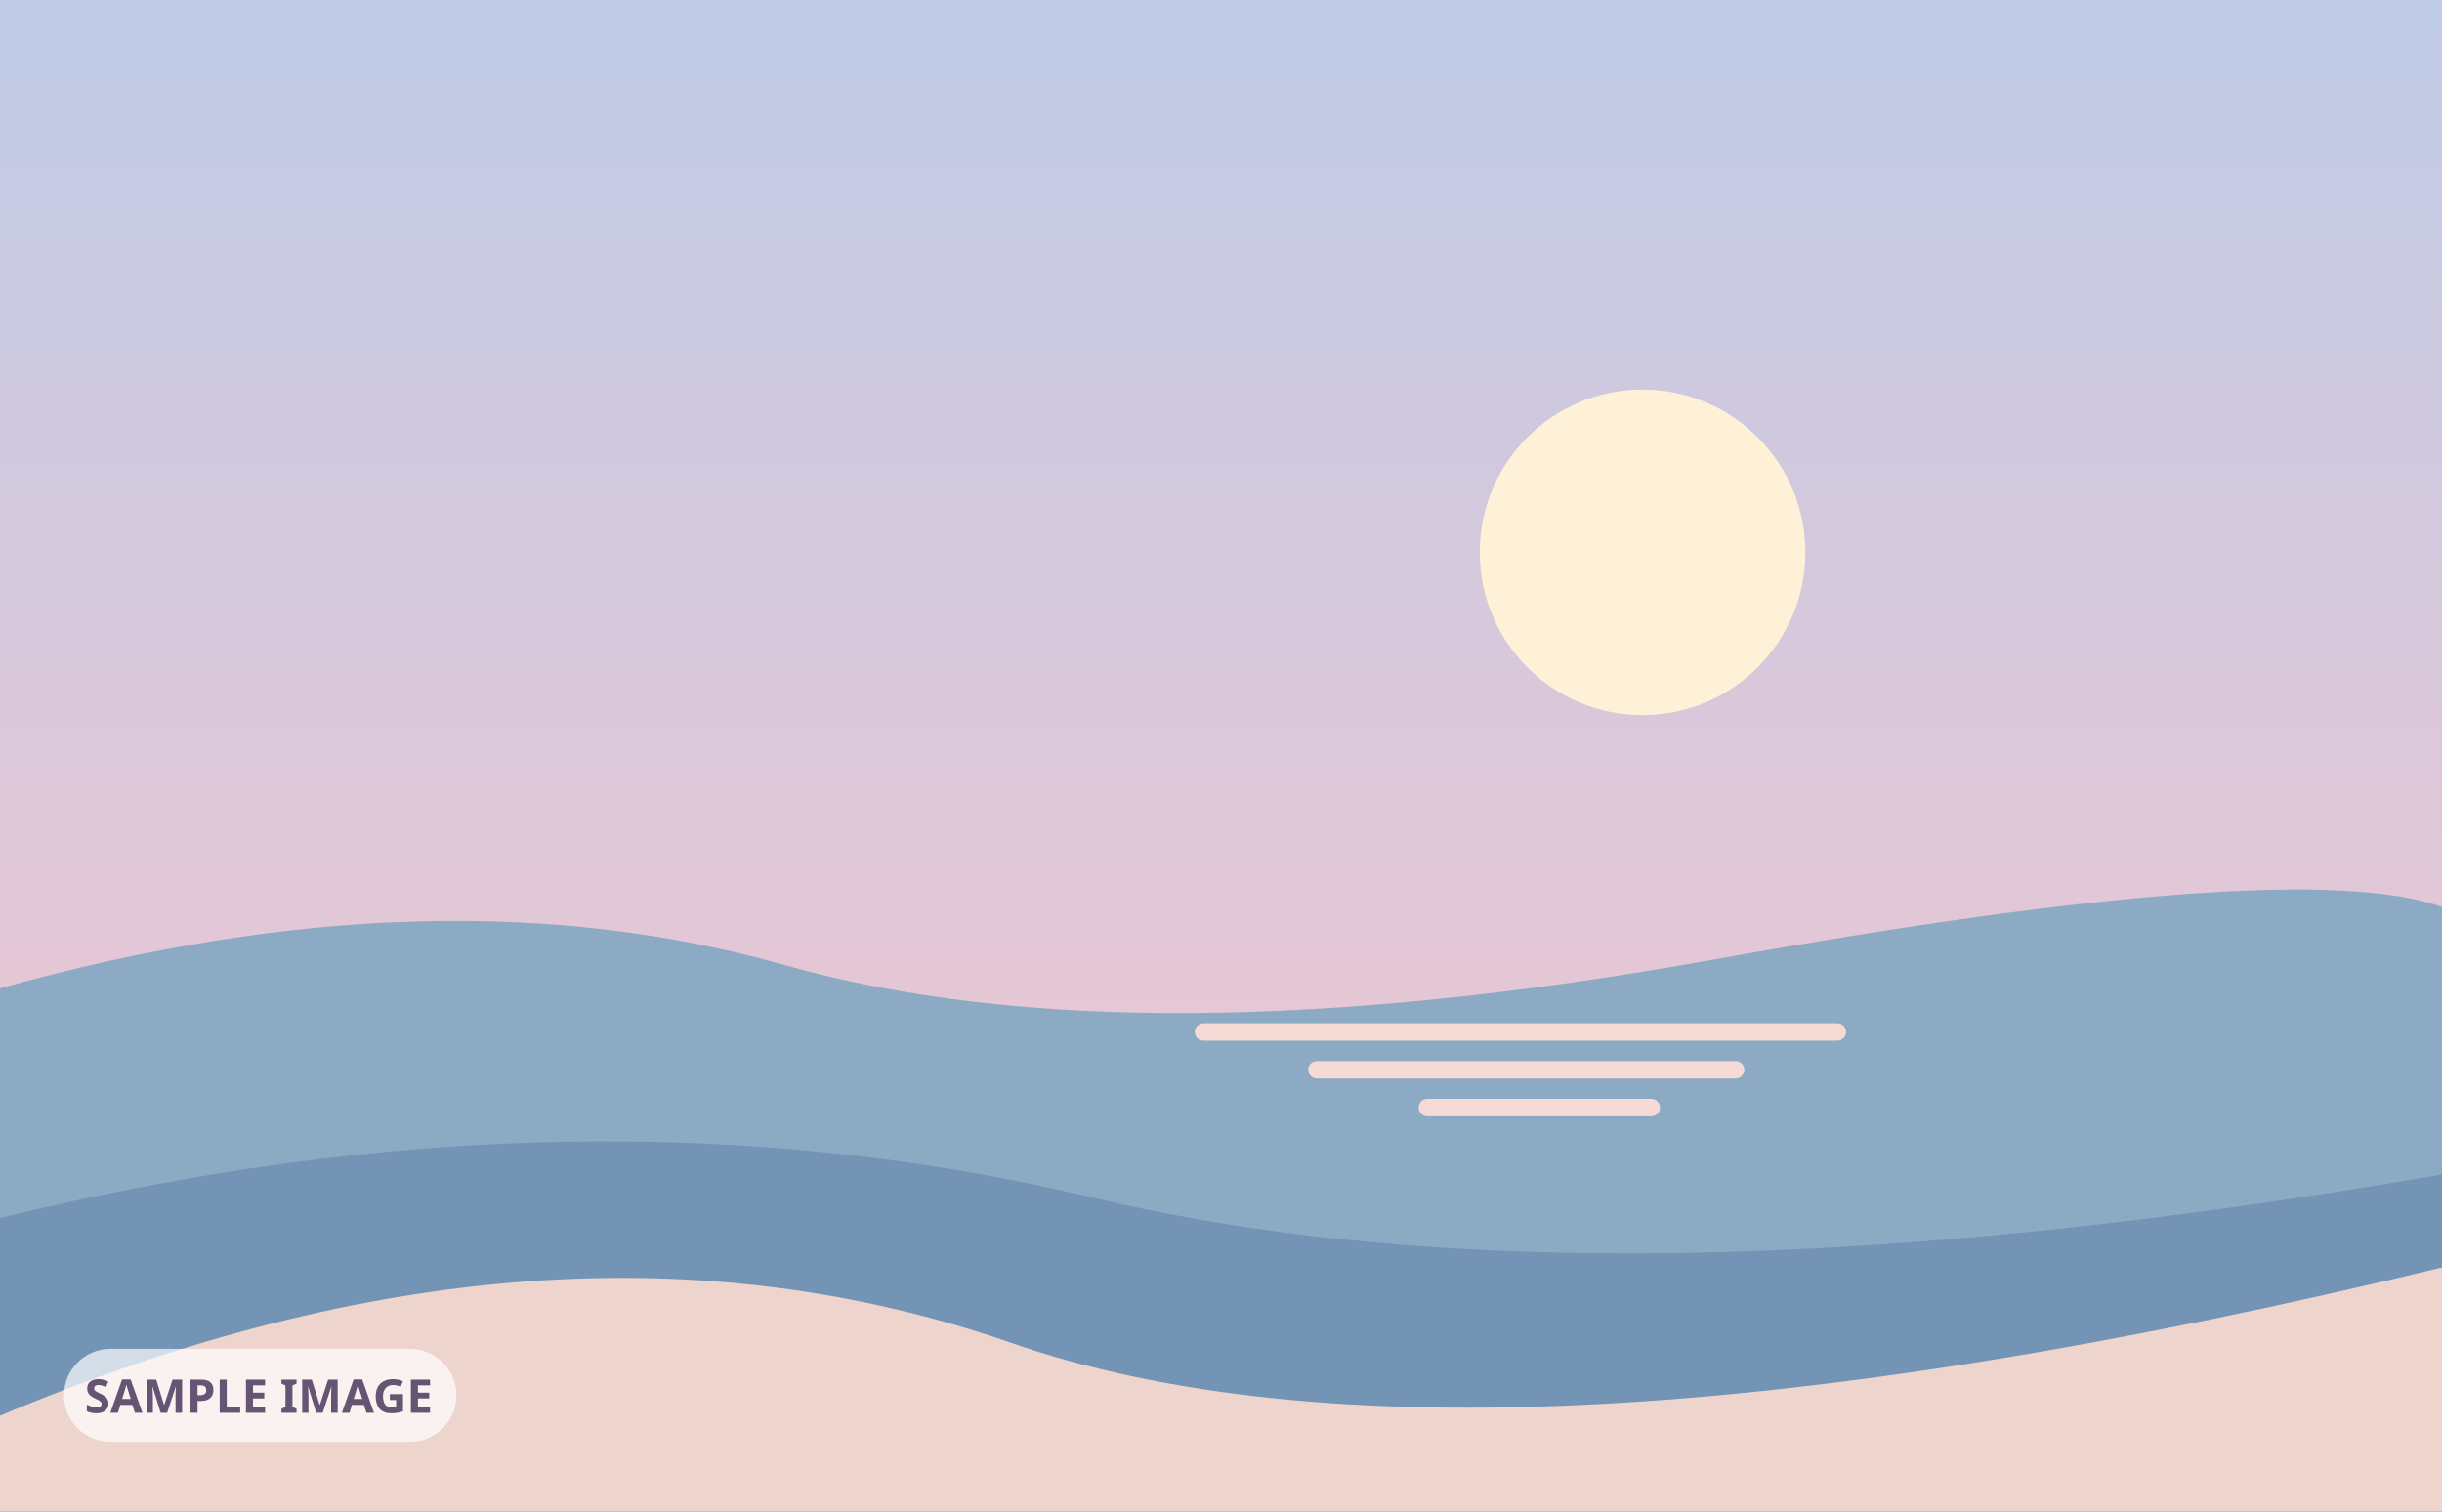
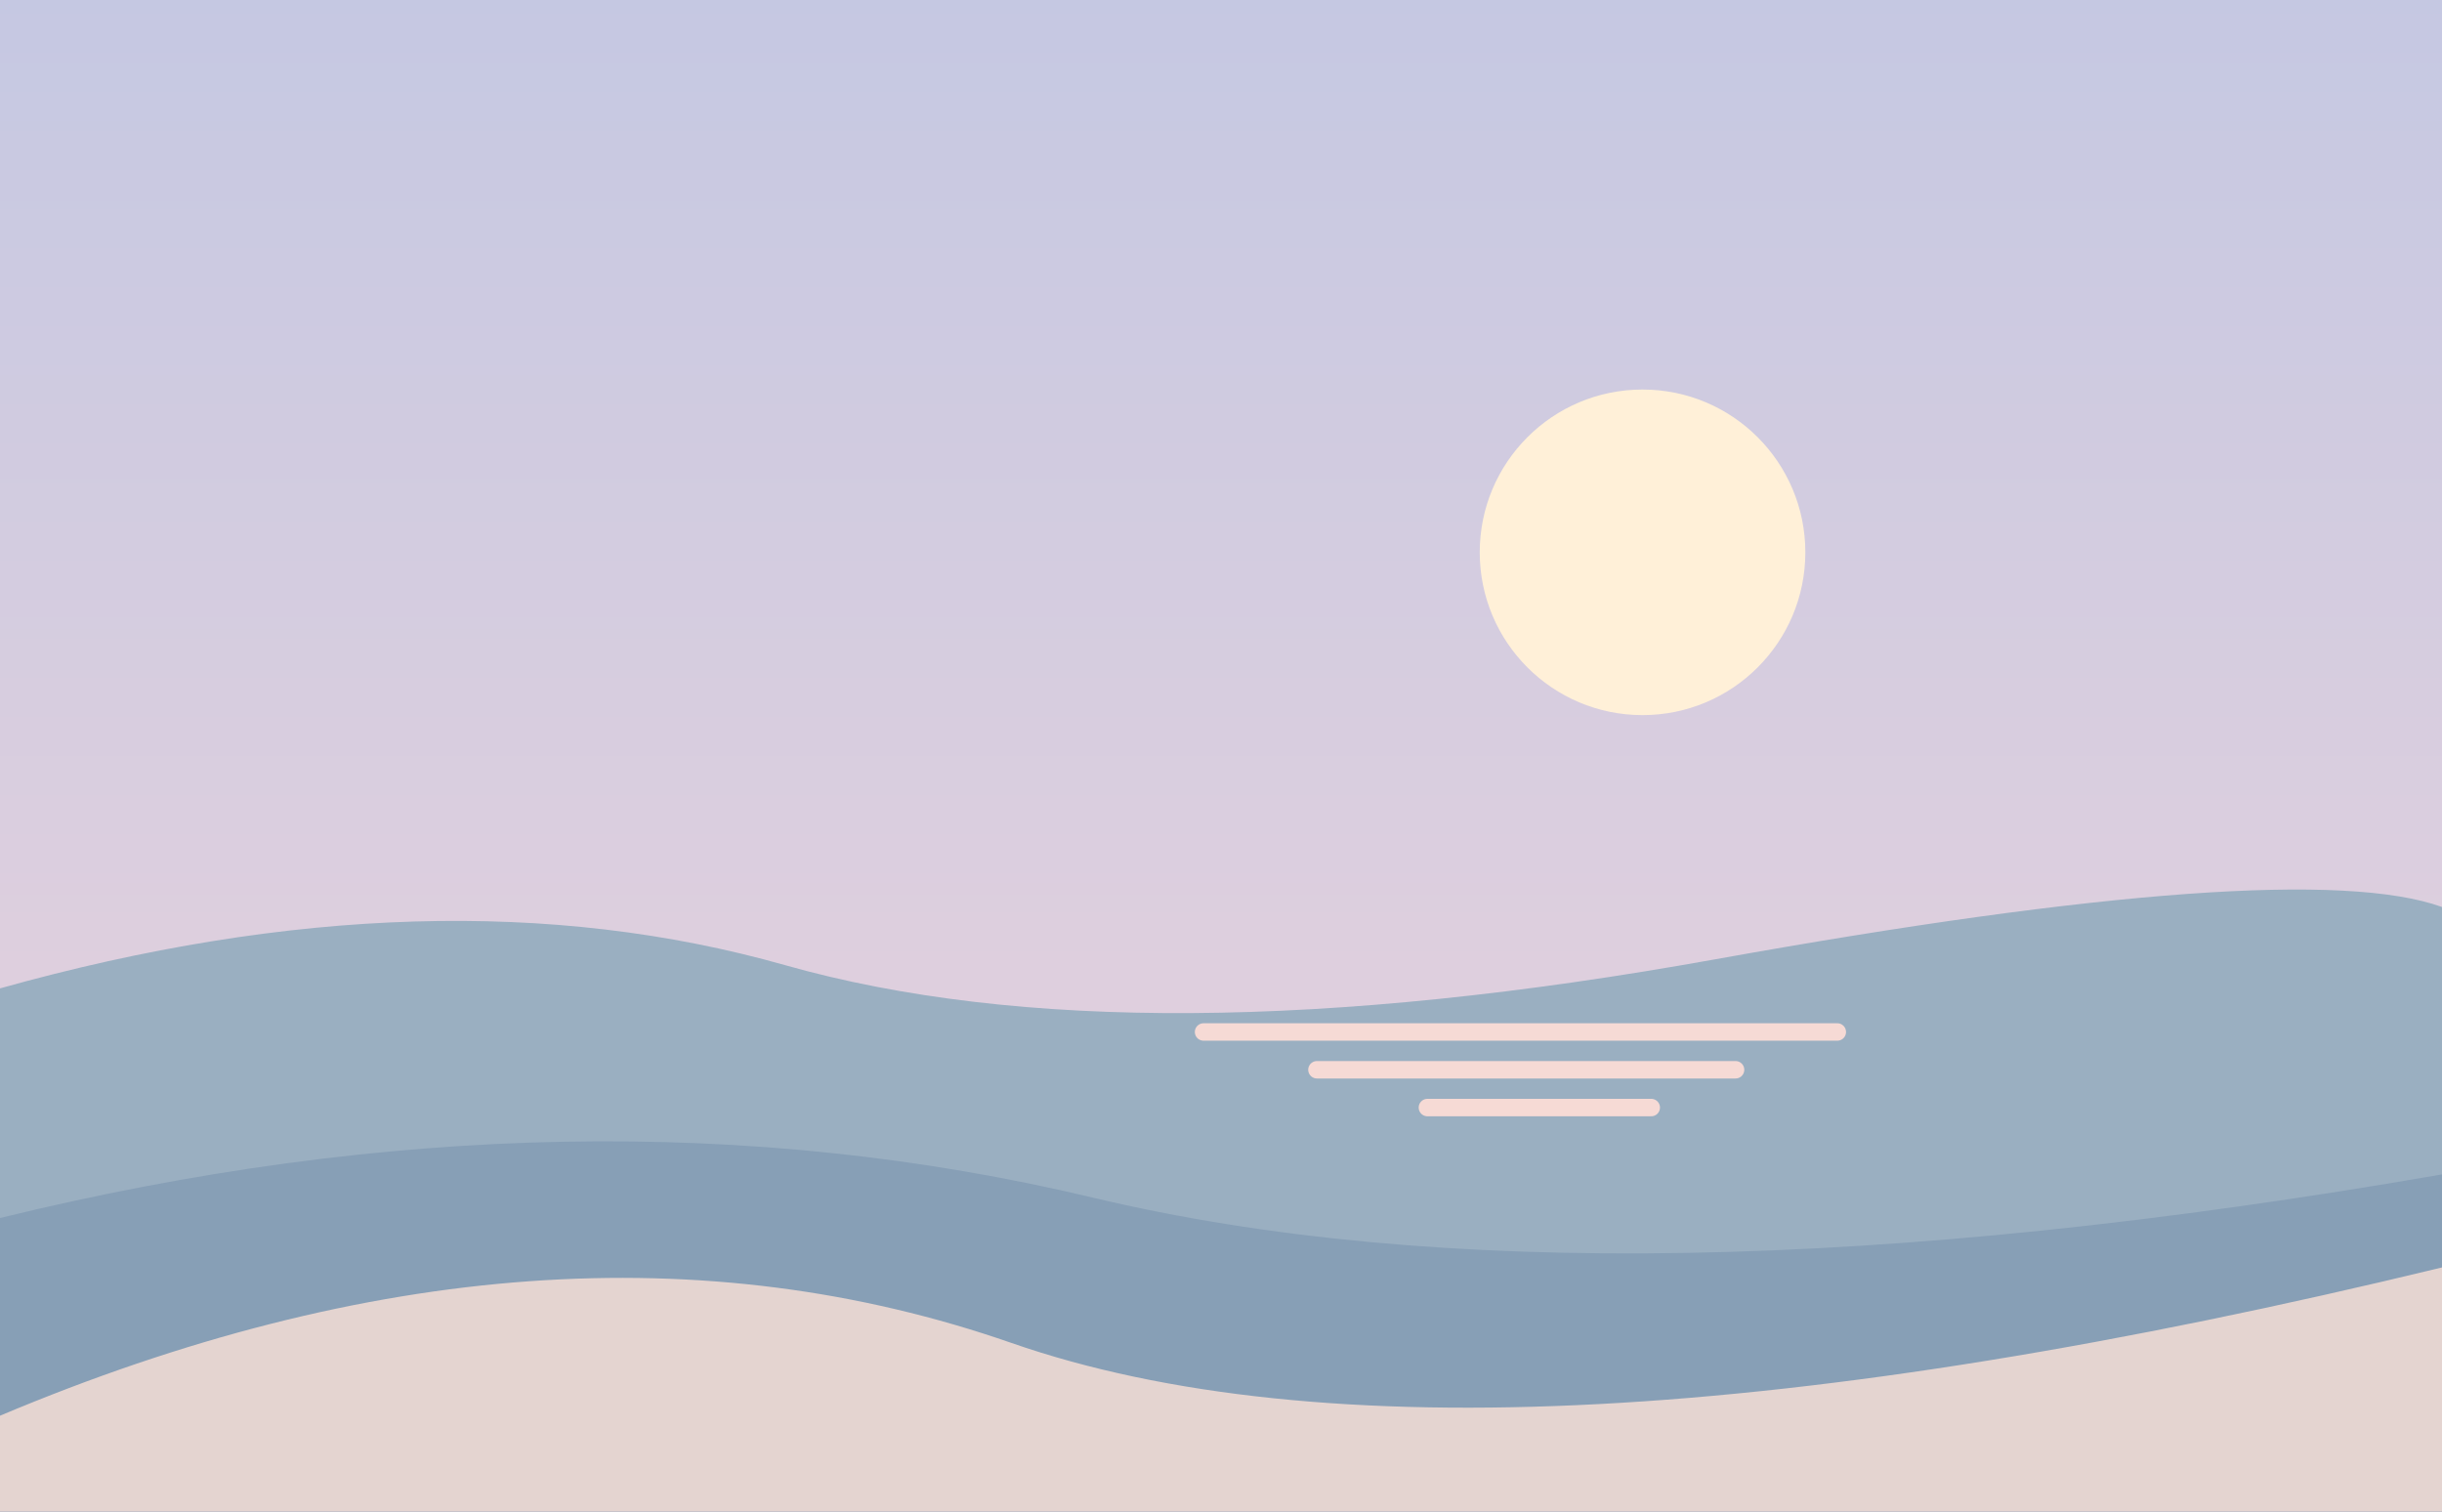
<svg xmlns="http://www.w3.org/2000/svg" width="840" height="520" viewBox="0 0 840 520">
  <defs>
    <linearGradient id="sky" x2="0" y2="1">
-       <stop stop-color="#bfcbe6" />
-       <stop offset="1" stop-color="#f8c5cc" />
+       <stop stop-color="#c5c8e2" />
+       <stop offset="1" stop-color="#ecd3dc" />
    </linearGradient>
  </defs>
  <rect width="840" height="520" fill="url(#sky)" />
  <circle cx="565" cy="190" r="56" fill="#fff0d8" />
-   <path d="M0 340Q150 298 270 332T590 330T840 312V520H0Z" fill="#8caac4" />
-   <path d="M0 419Q200 370 376 412T840 404V520H0Z" fill="#7394b4" />
-   <path d="M0 487Q190 407 348 462T840 436V520H0Z" fill="#edd4cd" />
+   <path d="M0 340Q150 298 270 332T590 330T840 312V520H0Z" fill="#9aafc1" />
+   <path d="M0 419Q200 370 376 412T840 404V520H0Z" fill="#879fb6" />
+   <path d="M0 487Q190 407 348 462T840 436V520H0Z" fill="#e4d4d0" />
  <path d="M414 355H632M453 368H597M491 381H568" stroke="#f6dad5" stroke-width="6" stroke-linecap="round" />
-   <rect x="22" y="464" width="135" height="32" rx="16" fill="#ffffffb0" />
-   <text x="89" y="486" font-family="sans-serif" font-size="16" font-weight="700" fill="#655472" text-anchor="middle">SAMPLE IMAGE</text>
</svg>
